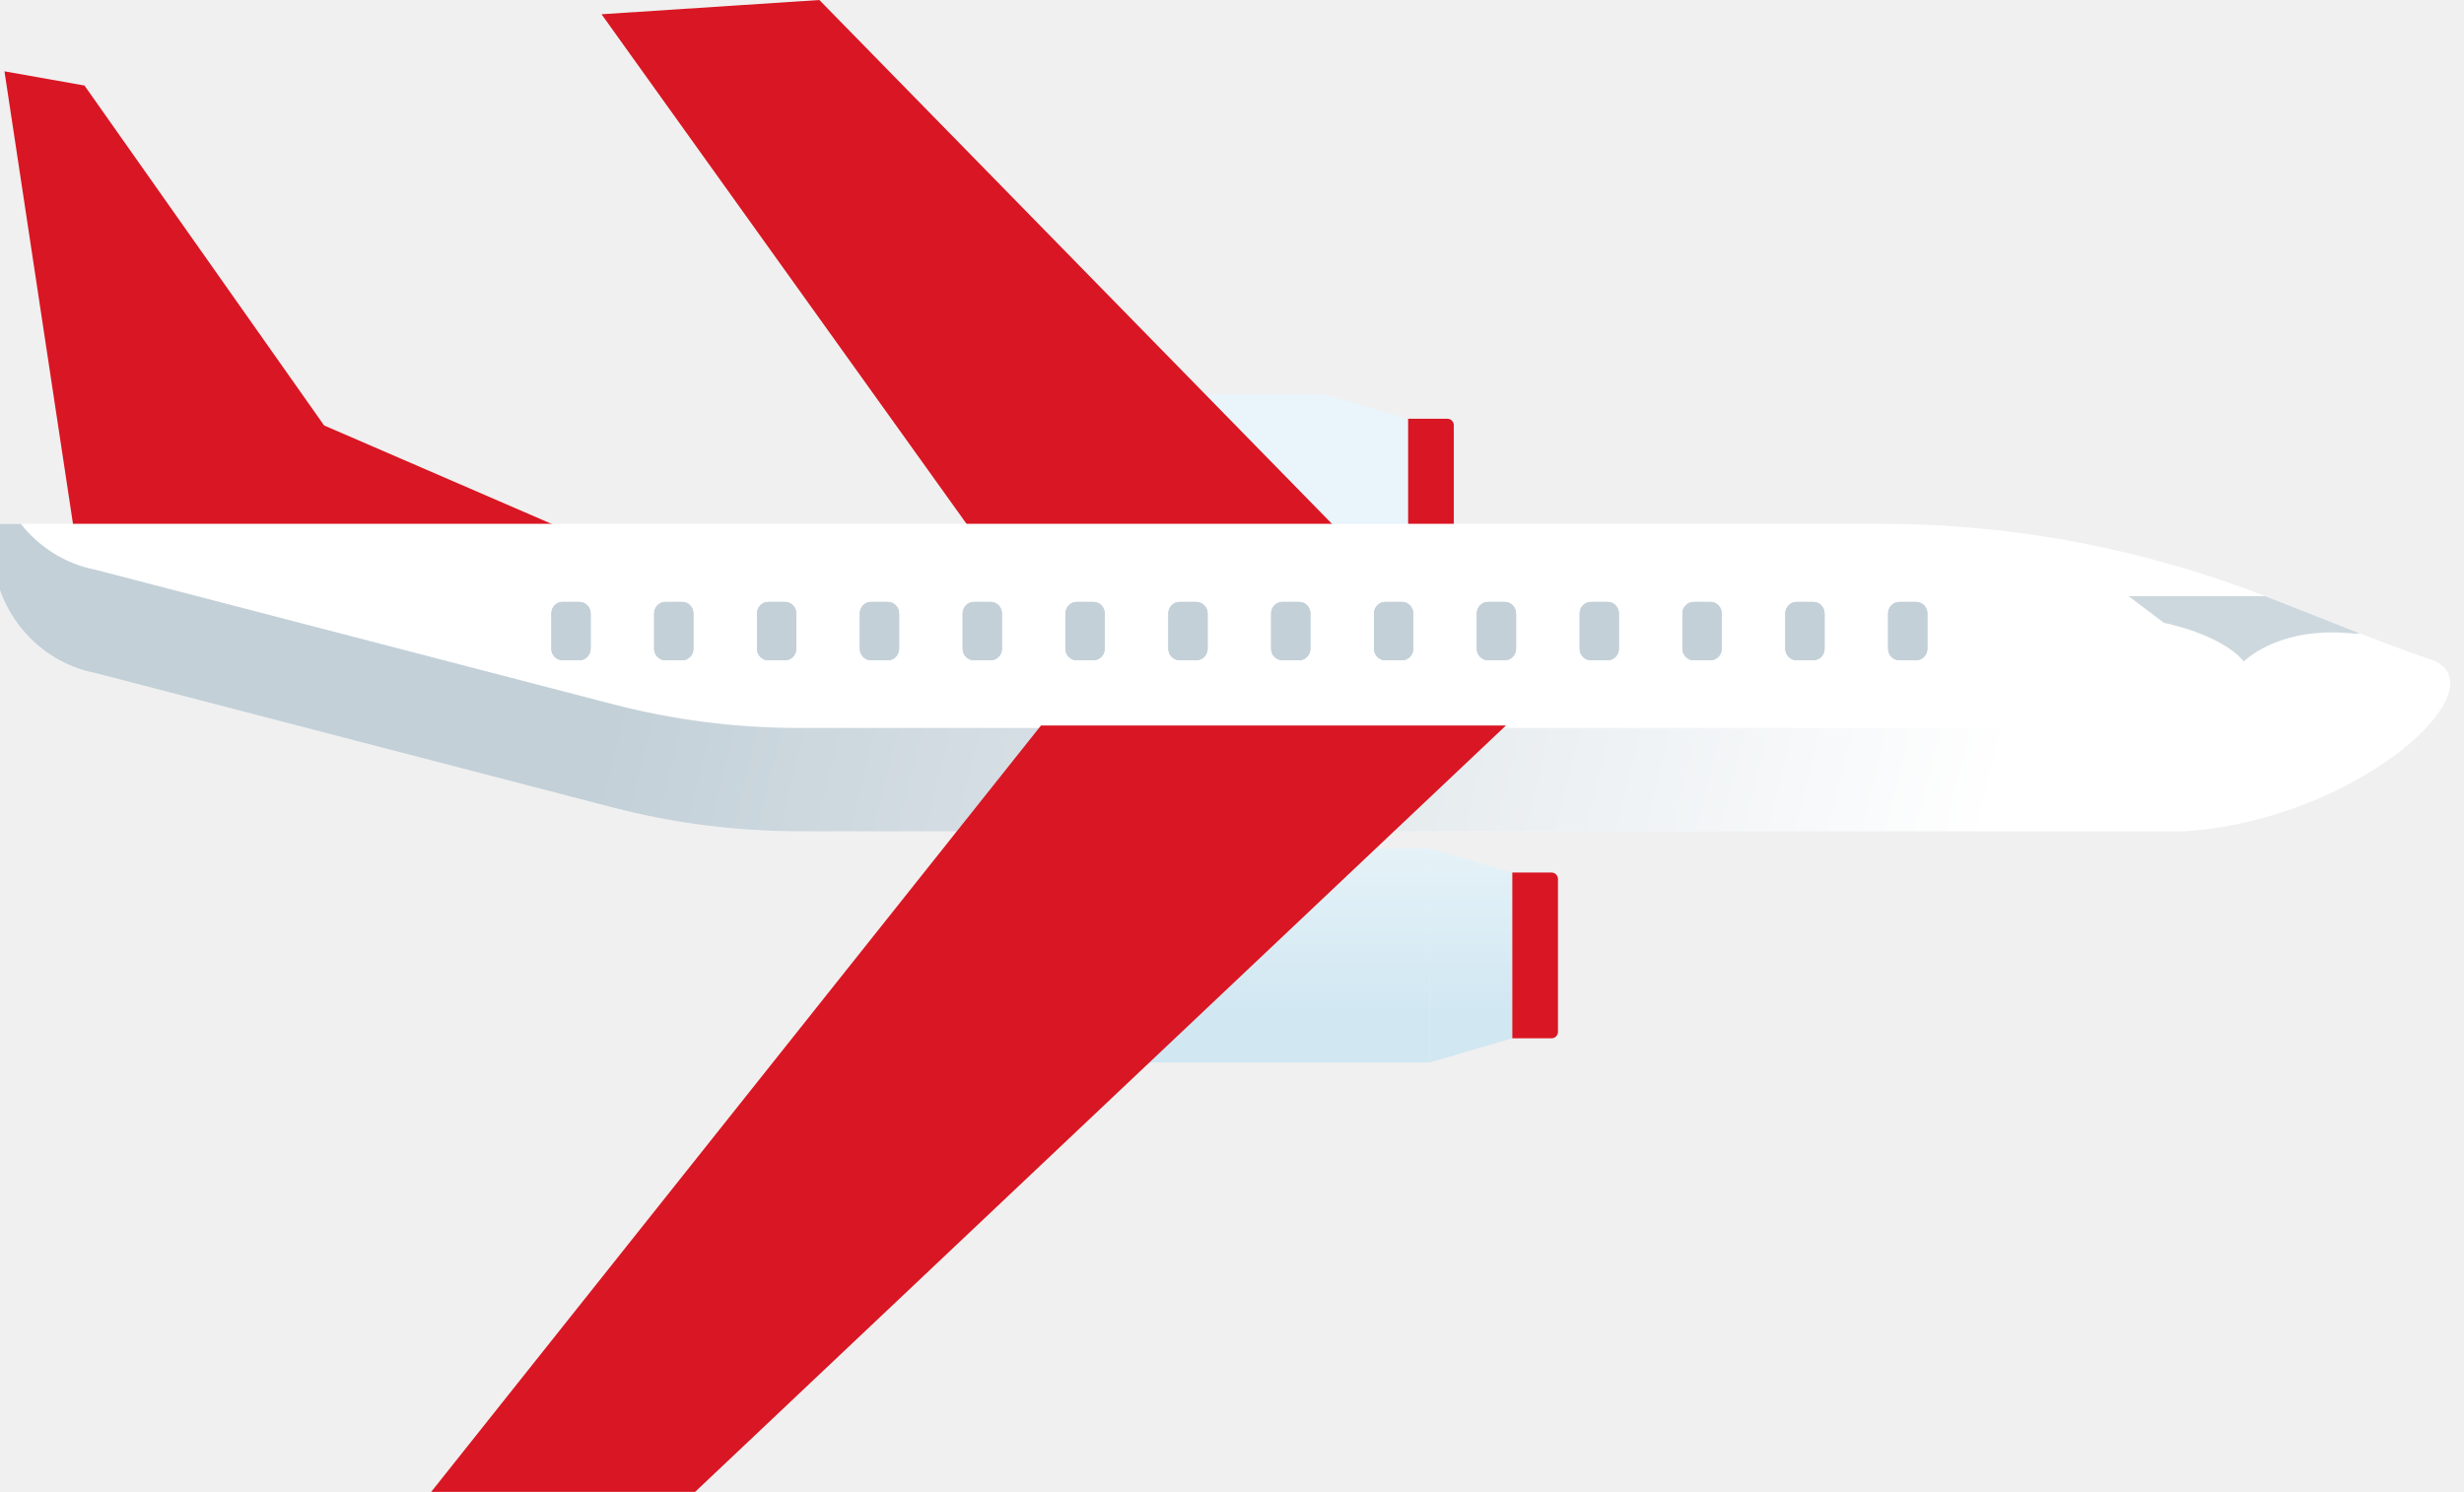
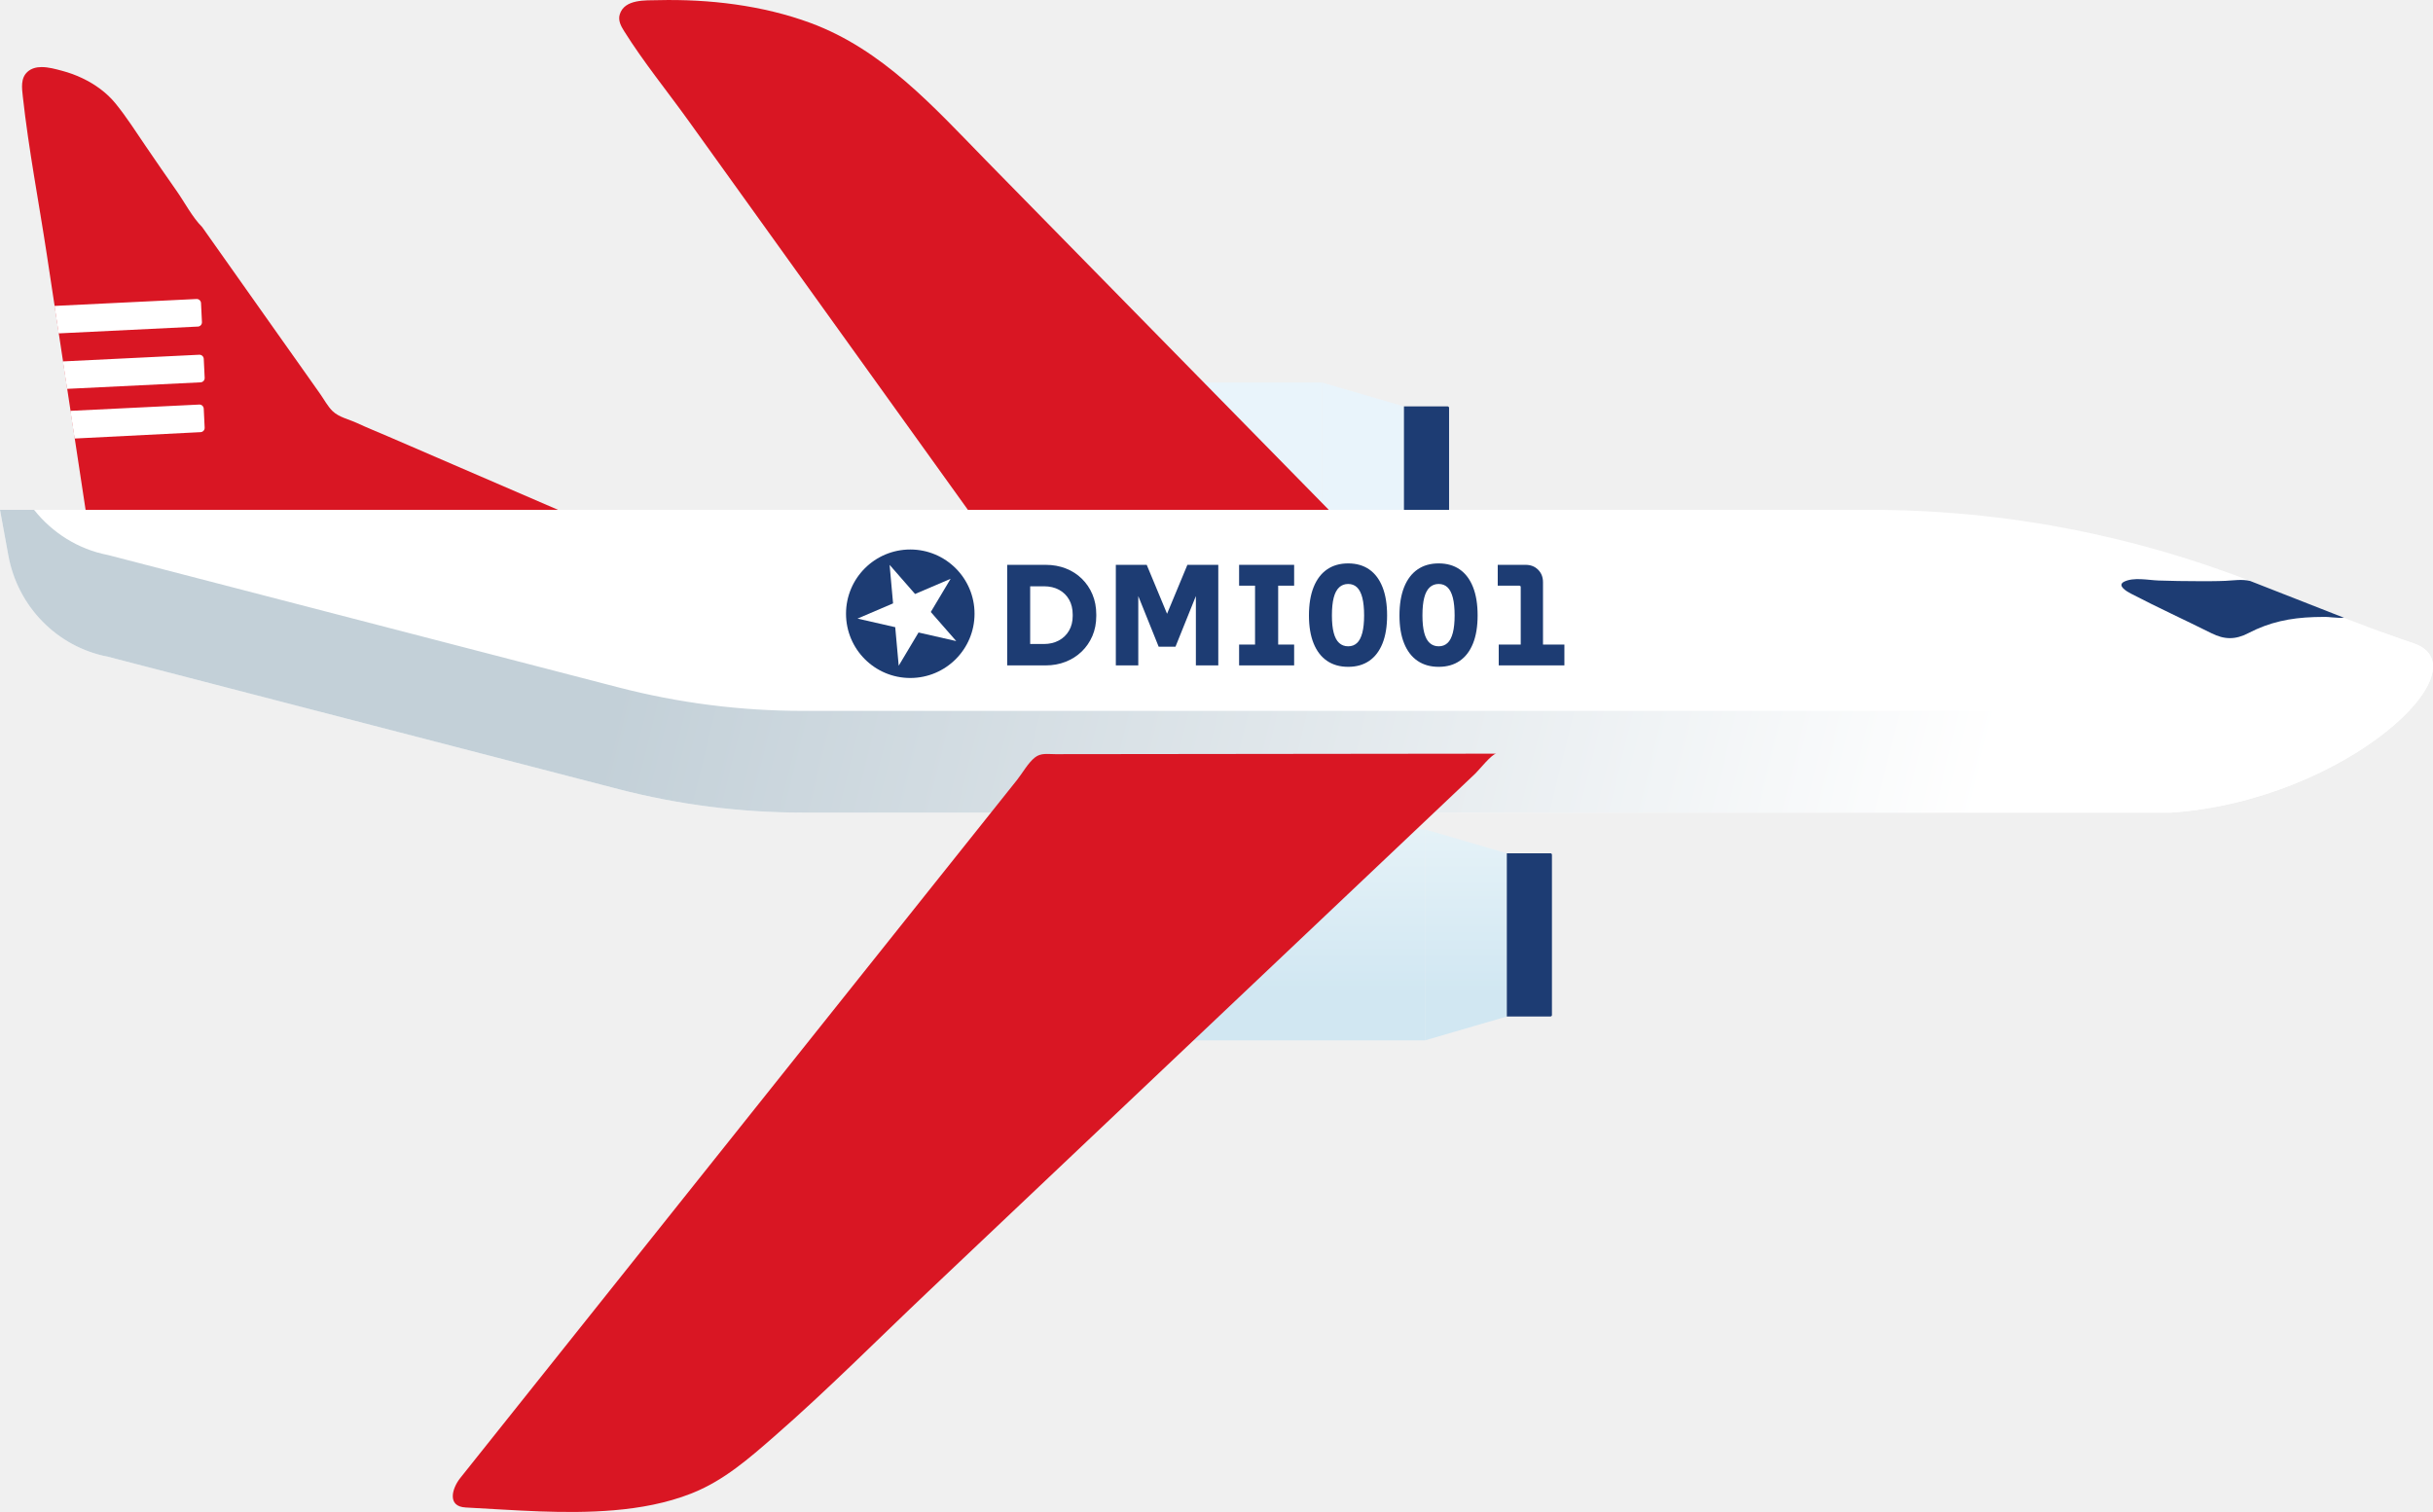
- <svg xmlns="http://www.w3.org/2000/svg" width="180" height="109" viewBox="0 0 180 109" fill="none">
-   <g clip-path="url(#clip0_739_60)">
-     <path d="M110.477 75.858L104.423 77.63V61.98L110.477 63.751V75.858Z" fill="url(#paint0_linear_739_60)" />
-     <path d="M90.77 61.98L80.378 77.63H104.423V61.98H90.77Z" fill="url(#paint1_linear_739_60)" />
-     <path d="M113.348 75.858H110.477V63.751H113.348C113.603 63.751 113.813 63.962 113.813 64.218V75.391C113.813 75.647 113.603 75.858 113.348 75.858Z" fill="#D91623" />
-     <path d="M102.866 42.71L96.812 44.481V28.831L102.866 30.603V42.71Z" fill="#E9F4FB" />
-     <path d="M83.159 28.831L72.767 44.481H96.812V28.831H83.159Z" fill="#E9F4FB" />
-     <path d="M105.737 42.703H102.866V30.596H105.737C105.992 30.596 106.203 30.808 106.203 31.063V42.236C106.203 42.492 105.992 42.703 105.737 42.703Z" fill="#D91623" />
-     <path d="M59.855 0L110.049 51.299H79.938L43.944 1.042L59.855 0Z" fill="#D91623" />
-     <path d="M45.265 40.426L23.676 31.083L6.171 6.248L0.327 5.212L5.52 39.518L45.265 40.426Z" fill="#D91623" />
-     <path d="M-1 38.271H137.386C147.262 38.271 157.048 40.171 166.234 43.855C170.802 45.684 175.287 47.43 177.501 48.159C182.987 49.956 172.55 59.837 159.632 60.739H58.368C53.775 60.739 49.201 60.151 44.754 58.999L6.987 49.182C3.242 48.459 0.314 45.479 -0.381 41.667L-1 38.271Z" fill="white" />
-     <path d="M177.501 48.152C176.914 47.961 176.155 47.692 175.287 47.372C171.734 50.129 165.986 52.744 159.638 53.186H58.368C53.775 53.186 49.201 52.604 44.754 51.446L6.987 41.629C4.78 41.207 2.872 39.979 1.52 38.278H-1L-0.381 41.661C0.314 45.466 3.242 48.453 6.987 49.176L44.754 58.993C49.201 60.151 53.775 60.733 58.368 60.733H159.632C172.544 59.837 182.981 49.95 177.501 48.152Z" fill="url(#paint2_linear_739_60)" style="mix-blend-mode:multiply" />
-     <path d="M165.475 43.554H155.491L158.081 45.505C158.081 45.505 162.254 46.317 163.919 48.331C163.919 48.331 166.158 45.991 171.019 46.221C171.166 46.221 171.325 46.24 171.485 46.253C171.868 46.285 172.174 46.304 172.41 46.285L165.469 43.554H165.475Z" fill="#CDD8DE" />
-     <path d="M50.777 109L110.011 53.007H76.046L72.168 57.88L31.498 109H50.777Z" fill="#D91623" />
-     <path d="M139.97 43.976H138.758C138.298 43.976 137.928 44.353 137.928 44.82V47.398C137.928 47.865 138.298 48.242 138.758 48.242H139.97C140.429 48.242 140.799 47.865 140.799 47.398V44.82C140.799 44.353 140.429 43.976 139.97 43.976Z" fill="#C3D0D8" />
-     <path d="M132.461 43.976H131.249C130.79 43.976 130.419 44.353 130.419 44.82V47.398C130.419 47.865 130.79 48.242 131.249 48.242H132.461C132.92 48.242 133.29 47.865 133.29 47.398V44.82C133.29 44.353 132.92 43.976 132.461 43.976Z" fill="#C3D0D8" />
-     <path d="M124.946 43.976H123.734C123.274 43.976 122.904 44.353 122.904 44.82V47.398C122.904 47.865 123.274 48.242 123.734 48.242H124.946C125.405 48.242 125.775 47.865 125.775 47.398V44.82C125.775 44.353 125.405 43.976 124.946 43.976Z" fill="#C3D0D8" />
-     <path d="M117.437 43.976H116.225C115.766 43.976 115.396 44.353 115.396 44.82V47.398C115.396 47.865 115.766 48.242 116.225 48.242H117.437C117.896 48.242 118.266 47.865 118.266 47.398V44.82C118.266 44.353 117.896 43.976 117.437 43.976Z" fill="#C3D0D8" />
-     <path d="M109.922 43.976H108.71C108.25 43.976 107.88 44.353 107.88 44.82V47.398C107.88 47.865 108.25 48.242 108.71 48.242H109.922C110.381 48.242 110.751 47.865 110.751 47.398V44.82C110.751 44.353 110.381 43.976 109.922 43.976Z" fill="#C3D0D8" />
-     <path d="M102.413 43.976H101.201C100.742 43.976 100.372 44.353 100.372 44.82V47.398C100.372 47.865 100.742 48.242 101.201 48.242H102.413C102.872 48.242 103.242 47.865 103.242 47.398V44.82C103.242 44.353 102.872 43.976 102.413 43.976Z" fill="#C3D0D8" />
-     <path d="M94.898 43.976H93.686C93.227 43.976 92.856 44.353 92.856 44.82V47.398C92.856 47.865 93.227 48.242 93.686 48.242H94.898C95.357 48.242 95.727 47.865 95.727 47.398V44.82C95.727 44.353 95.357 43.976 94.898 43.976Z" fill="#C3D0D8" />
-     <path d="M87.389 43.976H86.177C85.718 43.976 85.348 44.353 85.348 44.82V47.398C85.348 47.865 85.718 48.242 86.177 48.242H87.389C87.849 48.242 88.219 47.865 88.219 47.398V44.82C88.219 44.353 87.849 43.976 87.389 43.976Z" fill="#C3D0D8" />
-     <path d="M79.874 43.976H78.662C78.203 43.976 77.833 44.353 77.833 44.82V47.398C77.833 47.865 78.203 48.242 78.662 48.242H79.874C80.333 48.242 80.703 47.865 80.703 47.398V44.82C80.703 44.353 80.333 43.976 79.874 43.976Z" fill="#C3D0D8" />
-     <path d="M72.365 43.976H71.153C70.694 43.976 70.324 44.353 70.324 44.82V47.398C70.324 47.865 70.694 48.242 71.153 48.242H72.365C72.825 48.242 73.195 47.865 73.195 47.398V44.82C73.195 44.353 72.825 43.976 72.365 43.976Z" fill="#C3D0D8" />
-     <path d="M64.85 43.976H63.638C63.179 43.976 62.809 44.353 62.809 44.82V47.398C62.809 47.865 63.179 48.242 63.638 48.242H64.85C65.309 48.242 65.68 47.865 65.68 47.398V44.82C65.68 44.353 65.309 43.976 64.85 43.976Z" fill="#C3D0D8" />
-     <path d="M57.341 43.976H56.129C55.67 43.976 55.3 44.353 55.3 44.82V47.398C55.3 47.865 55.67 48.242 56.129 48.242H57.341C57.801 48.242 58.171 47.865 58.171 47.398V44.82C58.171 44.353 57.801 43.976 57.341 43.976Z" fill="#C3D0D8" />
-     <path d="M49.826 43.976H48.614C48.155 43.976 47.785 44.353 47.785 44.82V47.398C47.785 47.865 48.155 48.242 48.614 48.242H49.826C50.285 48.242 50.656 47.865 50.656 47.398V44.82C50.656 44.353 50.285 43.976 49.826 43.976Z" fill="#C3D0D8" />
-     <path d="M42.317 43.976H41.105C40.646 43.976 40.276 44.353 40.276 44.82V47.398C40.276 47.865 40.646 48.242 41.105 48.242H42.317C42.777 48.242 43.147 47.865 43.147 47.398V44.82C43.147 44.353 42.777 43.976 42.317 43.976Z" fill="#C3D0D8" />
-     <path d="M139.97 43.976H138.758C138.298 43.976 137.928 44.353 137.928 44.82V47.398C137.928 47.865 138.298 48.242 138.758 48.242H139.97C140.429 48.242 140.799 47.865 140.799 47.398V44.82C140.799 44.353 140.429 43.976 139.97 43.976Z" fill="#C3D0D8" />
-     <path d="M132.461 43.976H131.249C130.79 43.976 130.419 44.353 130.419 44.82V47.398C130.419 47.865 130.79 48.242 131.249 48.242H132.461C132.92 48.242 133.29 47.865 133.29 47.398V44.82C133.29 44.353 132.92 43.976 132.461 43.976Z" fill="#C3D0D8" />
-     <path d="M124.946 43.976H123.734C123.274 43.976 122.904 44.353 122.904 44.82V47.398C122.904 47.865 123.274 48.242 123.734 48.242H124.946C125.405 48.242 125.775 47.865 125.775 47.398V44.82C125.775 44.353 125.405 43.976 124.946 43.976Z" fill="#C3D0D8" />
-     <path d="M117.437 43.976H116.225C115.766 43.976 115.396 44.353 115.396 44.82V47.398C115.396 47.865 115.766 48.242 116.225 48.242H117.437C117.896 48.242 118.266 47.865 118.266 47.398V44.82C118.266 44.353 117.896 43.976 117.437 43.976Z" fill="#C3D0D8" />
-     <path d="M109.922 43.976H108.71C108.25 43.976 107.88 44.353 107.88 44.82V47.398C107.88 47.865 108.25 48.242 108.71 48.242H109.922C110.381 48.242 110.751 47.865 110.751 47.398V44.82C110.751 44.353 110.381 43.976 109.922 43.976Z" fill="#C3D0D8" />
-     <path d="M102.413 43.976H101.201C100.742 43.976 100.372 44.353 100.372 44.82V47.398C100.372 47.865 100.742 48.242 101.201 48.242H102.413C102.872 48.242 103.242 47.865 103.242 47.398V44.82C103.242 44.353 102.872 43.976 102.413 43.976Z" fill="#C3D0D8" />
-     <path d="M94.898 43.976H93.686C93.227 43.976 92.856 44.353 92.856 44.82V47.398C92.856 47.865 93.227 48.242 93.686 48.242H94.898C95.357 48.242 95.727 47.865 95.727 47.398V44.82C95.727 44.353 95.357 43.976 94.898 43.976Z" fill="#C3D0D8" />
-     <path d="M87.389 43.976H86.177C85.718 43.976 85.348 44.353 85.348 44.82V47.398C85.348 47.865 85.718 48.242 86.177 48.242H87.389C87.849 48.242 88.219 47.865 88.219 47.398V44.82C88.219 44.353 87.849 43.976 87.389 43.976Z" fill="#C3D0D8" />
-     <path d="M79.874 43.976H78.662C78.203 43.976 77.833 44.353 77.833 44.82V47.398C77.833 47.865 78.203 48.242 78.662 48.242H79.874C80.333 48.242 80.703 47.865 80.703 47.398V44.82C80.703 44.353 80.333 43.976 79.874 43.976Z" fill="#C3D0D8" />
-     <path d="M72.365 43.976H71.153C70.694 43.976 70.324 44.353 70.324 44.82V47.398C70.324 47.865 70.694 48.242 71.153 48.242H72.365C72.825 48.242 73.195 47.865 73.195 47.398V44.82C73.195 44.353 72.825 43.976 72.365 43.976Z" fill="#C3D0D8" />
-     <path d="M64.85 43.976H63.638C63.179 43.976 62.809 44.353 62.809 44.82V47.398C62.809 47.865 63.179 48.242 63.638 48.242H64.85C65.309 48.242 65.68 47.865 65.68 47.398V44.82C65.68 44.353 65.309 43.976 64.85 43.976Z" fill="#C3D0D8" />
-     <path d="M57.341 43.976H56.129C55.67 43.976 55.3 44.353 55.3 44.82V47.398C55.3 47.865 55.67 48.242 56.129 48.242H57.341C57.801 48.242 58.171 47.865 58.171 47.398V44.82C58.171 44.353 57.801 43.976 57.341 43.976Z" fill="#C3D0D8" />
-     <path d="M49.826 43.976H48.614C48.155 43.976 47.785 44.353 47.785 44.82V47.398C47.785 47.865 48.155 48.242 48.614 48.242H49.826C50.285 48.242 50.656 47.865 50.656 47.398V44.82C50.656 44.353 50.285 43.976 49.826 43.976Z" fill="#C3D0D8" />
-     <path d="M42.317 43.976H41.105C40.646 43.976 40.276 44.353 40.276 44.82V47.398C40.276 47.865 40.646 48.242 41.105 48.242H42.317C42.777 48.242 43.147 47.865 43.147 47.398V44.82C43.147 44.353 42.777 43.976 42.317 43.976Z" fill="#C3D0D8" />
+ <svg xmlns="http://www.w3.org/2000/svg" xmlns:xlink="http://www.w3.org/1999/xlink" viewBox="0 0 1219.15 757.8">
+   <defs>
+     <style>
+       .cls-1 {
+         fill: url(#linear-gradient);
+       }
+ 
+       .cls-1, .cls-2, .cls-3, .cls-4, .cls-5, .cls-6, .cls-7 {
+         stroke-width: 0px;
+       }
+ 
+       .cls-8 {
+         isolation: isolate;
+       }
+ 
+       .cls-2 {
+         fill: #1d3c73;
+       }
+ 
+       .cls-3 {
+         fill: #e9f4fb;
+       }
+ 
+       .cls-4 {
+         fill: url(#linear-gradient-2);
+       }
+ 
+       .cls-5 {
+         fill: #d91623;
+       }
+ 
+       .cls-6 {
+         fill: #fff;
+       }
+ 
+       .cls-7 {
+         fill: url(#linear-gradient-3);
+         mix-blend-mode: multiply;
+       }
+     </style>
+     <linearGradient id="linear-gradient" x1="734.54" y1="407.85" x2="734.54" y2="497.85" gradientUnits="userSpaceOnUse">
+       <stop offset="0" stop-color="#e7f3f8" />
+       <stop offset="1" stop-color="#d1e7f2" />
+     </linearGradient>
+     <linearGradient id="linear-gradient-2" x1="632.61" y1="407.85" x2="632.61" y2="497.85" xlink:href="#linear-gradient" />
+     <linearGradient id="linear-gradient-3" x1="989.74" y1="414.74" x2="331.77" y2="252.94" gradientUnits="userSpaceOnUse">
+       <stop offset="0" stop-color="#fff" />
+       <stop offset="1" stop-color="#c3d0d8" />
+     </linearGradient>
+   </defs>
+   <g class="cls-8">
+     <g id="Layer_2" data-name="Layer 2">
+       <g id="Layer_1-2" data-name="Layer 1">
+         <g>
+           <g>
+             <g>
+               <polygon class="cls-1" points="755.05 509.48 714.03 521.45 714.03 415.7 755.05 427.67 755.05 509.48" />
+               <polygon class="cls-4" points="621.59 415.7 551.19 521.45 714.03 521.45 714.03 415.7 621.59 415.7" />
+               <path class="cls-2" d="M755.78,427.67h21.88v81.81h-21.88c-.4,0-.73-.33-.73-.73v-80.34c0-.4.33-.73.73-.73Z" transform="translate(1532.71 937.15) rotate(180)" />
+             </g>
+             <g>
+               <polygon class="cls-3" points="703.51 285.5 662.49 297.47 662.49 191.73 703.51 203.7 703.51 285.5" />
+               <polygon class="cls-3" points="570.05 191.73 499.65 297.47 662.49 297.47 662.49 191.73 570.05 191.73" />
+               <path class="cls-2" d="M704.24,203.7h21.88v81.81h-21.88c-.4,0-.73-.33-.73-.73v-80.34c0-.4.33-.73.73-.73Z" transform="translate(1429.63 489.2) rotate(180)" />
+             </g>
+             <path class="cls-5" d="M406.14,11.51c36.09,13.35,61.39,41.73,87.6,68.56,1.19,1.22,2.38,2.43,3.57,3.65,32.83,33.47,65.66,66.94,98.49,100.41,31.38,31.99,62.75,63.97,94.13,95.96,19.02,19.39,38.04,38.78,57.07,58.18,1.73,1.76,3.45,3.52,5.18,5.28,0,0-203.98,0-203.98,0-4.83-6.72-9.65-13.44-14.48-20.16-12.36-17.21-24.72-34.42-37.07-51.64-16.72-23.28-33.43-46.57-50.15-69.85-17.9-24.94-35.81-49.88-53.71-74.81-15.92-22.17-31.84-44.34-47.76-66.52-10.68-14.88-22.56-29.43-32.28-44.96-1.56-2.49-3.14-5.32-2.2-8.39,2.36-7.77,12.97-6.99,19.28-7.14,25.21-.6,52.17,2.5,76.34,11.44Z" />
+             <path class="cls-5" d="M313.34,270.09c-9.29-4.01-18.59-8.03-27.88-12.04-19.37-8.36-38.73-16.72-58.1-25.09-10.96-4.73-21.91-9.47-32.87-14.2-5.22-2.25-10.53-4.37-15.69-6.77-3.93-1.83-9.03-2.87-12.19-5.98-2.42-2.38-4.2-5.76-6.15-8.53-2.64-3.75-5.29-7.5-7.94-11.25-5.09-7.19-10.18-14.38-15.27-21.57-11.97-16.93-23.94-33.87-35.91-50.8-5.01-5.01-8.81-12.47-12.91-18.27-5.18-7.34-10.23-14.77-15.31-22.18-4.95-7.23-9.72-14.8-15.26-21.58-4.44-5.44-10.28-9.62-16.59-12.63-3.21-1.53-6.57-2.76-10.01-3.68s-6.98-1.91-10.46-1.9c-2.55,0-5.12.63-7.04,2.39-3.52,3.21-2.78,8.16-2.32,12.41,2.92,26.5,8.04,52.95,12.04,79.31,4.66,30.69,9.32,61.38,13.98,92.06,2.24,14.72,4.47,29.45,6.71,44.17,0,0,269.16,6.13,269.16,6.13Z" />
+             <path class="cls-6" d="M0,255.53h937.31c66.9,0,133.17,12.85,195.41,37.7,30.93,12.35,61.33,24.17,76.32,29.06,37.15,12.14-33.55,78.91-121.02,84.98H402.12c-31.1,0-62.08-3.95-92.21-11.77l-255.82-66.35c-25.38-4.87-45.2-25.03-49.9-50.76L0,255.53Z" />
+             <path class="cls-7" d="M1209.03,322.29c-3.99-1.3-9.13-3.12-15.02-5.28-24.07,18.63-62.99,36.29-106.01,39.28H402.12c-31.1,0-62.08-3.95-92.21-11.77l-255.82-66.35c-14.96-2.87-27.88-11.14-37.02-22.64H0l4.18,22.87c4.7,25.73,24.53,45.89,49.9,50.76l255.82,66.35c30.13,7.81,61.11,11.77,92.21,11.77h685.89c87.47-6.07,158.17-72.84,121.02-84.98Z" />
+             <path class="cls-2" d="M1127.57,291.2c-4.03-1.01-8.32-.27-12.4-.08-4.57.21-9.16.17-13.74.17-6.58,0-13.16-.11-19.74-.33-5.29-.18-12.49-1.83-17.41.63-3.66,1.98,1.67,4.98,3.44,5.9,13.29,6.92,26.98,13.18,40.38,19.87,6.55,3.28,11.98,3.35,18.5-.02,10.73-5.56,20.93-7.66,33.05-8.06,1.84-.06,3.67-.09,5.51-.09.97,0,2.06.11,3.14.22,2.6.22,4.66.33,6.28.22,0,0-47.02-18.44-47.02-18.44Z" />
+             <path class="cls-5" d="M346.38,748.55c.29-.11.58-.23.88-.35,15.64-6.34,28.01-17.17,40.57-28.13,26.7-23.28,51.74-48.54,77.46-72.9,26.79-25.37,53.58-50.74,80.37-76.11,53.58-50.74,107.16-101.48,160.74-152.22,7.23-6.85,14.47-13.7,21.7-20.55,3.75-3.55,7.5-7.1,11.25-10.66,1.73-1.64,8.28-9.89,10.45-9.89-73.65.08-147.31.17-220.96.25-3.95,0-7.22-.71-10.22,1.63-3.45,2.69-6.26,7.86-9,11.29-5.75,7.22-11.51,14.43-17.26,21.65-11.51,14.43-23.02,28.86-34.53,43.3-23.02,28.86-46.03,57.73-69.05,86.59-46.03,57.73-92.07,115.46-138.1,173.19-6.67,8.37-13.35,16.74-20.02,25.11-4.28,5.37-6.68,14.32,2.68,14.81,24.69,1.28,49.55,3.48,74.25,1.39,13.21-1.12,26.42-3.54,38.79-8.39Z" />
+           </g>
+           <g>
+             <path class="cls-2" d="M504.69,333.5v-50.4h19.3c3.6,0,6.95.6,10.04,1.8,3.1,1.2,5.78,2.92,8.06,5.15,2.28,2.23,4.06,4.86,5.33,7.88,1.27,3.02,1.91,6.38,1.91,10.08v.72c0,3.65-.65,6.98-1.94,10.01-1.3,3.02-3.1,5.64-5.4,7.85-2.3,2.21-4.99,3.91-8.06,5.11-3.07,1.2-6.38,1.8-9.94,1.8h-19.3ZM516.21,327.6l-4.75-4.82h11.59c2.83,0,5.34-.59,7.52-1.76,2.18-1.18,3.89-2.82,5.11-4.93,1.22-2.11,1.84-4.56,1.84-7.34v-.72c0-2.88-.6-5.38-1.8-7.49-1.2-2.11-2.88-3.76-5.04-4.93-2.16-1.18-4.71-1.76-7.63-1.76h-11.59l4.75-4.82v38.59Z" />
+             <path class="cls-2" d="M559.13,333.5v-50.4h15.48l12.89,31.03h-5.4l12.89-31.03h15.48v50.4h-11.23v-45.14h4.18l-14.4,35.78h-8.42l-14.4-35.78h4.18v45.14h-11.23Z" />
+             <path class="cls-2" d="M620.9,293.54v-10.44h27.58v10.44h-27.58ZM620.9,333.5v-10.44h27.58v10.44h-27.58ZM628.89,329.9v-43.2h11.59v43.2h-11.59Z" />
+             <path class="cls-2" d="M675.55,334.22c-4.13,0-7.66-1-10.58-2.99-2.93-1.99-5.17-4.91-6.73-8.75-1.56-3.84-2.34-8.52-2.34-14.04s.78-10.3,2.34-14.18c1.56-3.89,3.8-6.84,6.73-8.86,2.93-2.02,6.46-3.02,10.58-3.02s7.64,1.01,10.55,3.02c2.9,2.02,5.12,4.97,6.66,8.86,1.54,3.89,2.3,8.62,2.3,14.18s-.77,10.2-2.3,14.04c-1.54,3.84-3.76,6.76-6.66,8.75-2.9,1.99-6.42,2.99-10.55,2.99ZM675.55,323.93c1.78,0,3.25-.55,4.43-1.66,1.18-1.1,2.06-2.81,2.66-5.11.6-2.3.9-5.21.9-8.71s-.3-6.56-.9-8.89c-.6-2.33-1.49-4.06-2.66-5.18-1.18-1.13-2.65-1.69-4.43-1.69s-3.28.56-4.5,1.69c-1.22,1.13-2.14,2.86-2.74,5.18-.6,2.33-.9,5.29-.9,8.89s.3,6.41.9,8.71c.6,2.3,1.51,4.01,2.74,5.11,1.22,1.1,2.72,1.66,4.5,1.66Z" />
+             <path class="cls-2" d="M720.91,334.22c-4.13,0-7.66-1-10.58-2.99-2.93-1.99-5.17-4.91-6.73-8.75-1.56-3.84-2.34-8.52-2.34-14.04s.78-10.3,2.34-14.18c1.56-3.89,3.8-6.84,6.73-8.86,2.93-2.02,6.46-3.02,10.58-3.02s7.64,1.01,10.55,3.02c2.9,2.02,5.12,4.97,6.66,8.86,1.54,3.89,2.3,8.62,2.3,14.18s-.77,10.2-2.3,14.04c-1.54,3.84-3.76,6.76-6.66,8.75-2.9,1.99-6.42,2.99-10.55,2.99ZM720.91,323.93c1.78,0,3.25-.55,4.43-1.66,1.18-1.1,2.06-2.81,2.66-5.11.6-2.3.9-5.21.9-8.71s-.3-6.56-.9-8.89c-.6-2.33-1.49-4.06-2.66-5.18-1.18-1.13-2.65-1.69-4.43-1.69s-3.28.56-4.5,1.69c-1.22,1.13-2.14,2.86-2.74,5.18-.6,2.33-.9,5.29-.9,8.89s.3,6.41.9,8.71c.6,2.3,1.51,4.01,2.74,5.11,1.22,1.1,2.72,1.66,4.5,1.66Z" />
+             <path class="cls-2" d="M762.02,329.47v-35.14c0-.29-.06-.49-.18-.61-.12-.12-.32-.18-.61-.18h-10.73v-10.44h13.97c2.54,0,4.63.82,6.26,2.45,1.63,1.63,2.45,3.72,2.45,6.26v37.66h-11.16ZM751,333.5v-10.44h32.9v10.44h-32.9Z" />
+           </g>
+           <path class="cls-6" d="M99.13,163.68l-69.74,3.41-2.09-13.76,71.16-3.47c1.19-.06,2.21.86,2.27,2.05l.46,9.52c.06,1.19-.86,2.21-2.06,2.26Z" />
+           <path class="cls-6" d="M100.5,191.63l-66.9,3.27-2.09-13.76,68.32-3.34c1.19-.06,2.21.86,2.27,2.05l.46,9.52c.06,1.19-.86,2.21-2.06,2.26Z" />
+           <path class="cls-6" d="M100.5,216.6l-63.12,3.19-2.11-13.87,64.55-3.15c1.19-.06,2.21.86,2.27,2.05l.46,9.52c.06,1.19-.86,2.21-2.06,2.26Z" />
+           <circle class="cls-2" cx="456.13" cy="307.61" r="32.2" />
+           <polygon class="cls-6" points="445.77 283.11 458.53 297.71 476.35 290.09 466.41 306.73 479.17 321.32 460.27 317.01 450.33 333.66 448.59 314.35 429.69 310.04 447.51 302.42 445.77 283.11" />
+         </g>
+       </g>
+     </g>
  </g>
-   <defs>
-     <linearGradient id="paint0_linear_739_60" x1="107.447" y1="60.816" x2="107.447" y2="74.138" gradientUnits="userSpaceOnUse">
-       <stop stop-color="#E7F3F8" />
-       <stop offset="1" stop-color="#D1E7F2" />
-     </linearGradient>
-     <linearGradient id="paint1_linear_739_60" x1="92.397" y1="60.816" x2="92.397" y2="74.138" gradientUnits="userSpaceOnUse">
-       <stop stop-color="#E7F3F8" />
-       <stop offset="1" stop-color="#D1E7F2" />
-     </linearGradient>
-     <linearGradient id="paint2_linear_739_60" x1="145.124" y1="61.839" x2="47.955" y2="38" gradientUnits="userSpaceOnUse">
-       <stop stop-color="white" />
-       <stop offset="1" stop-color="#C3D0D8" />
-     </linearGradient>
-     <clipPath id="clip0_739_60">
-       <rect width="180" height="109" fill="white" />
-     </clipPath>
-   </defs>
</svg>
